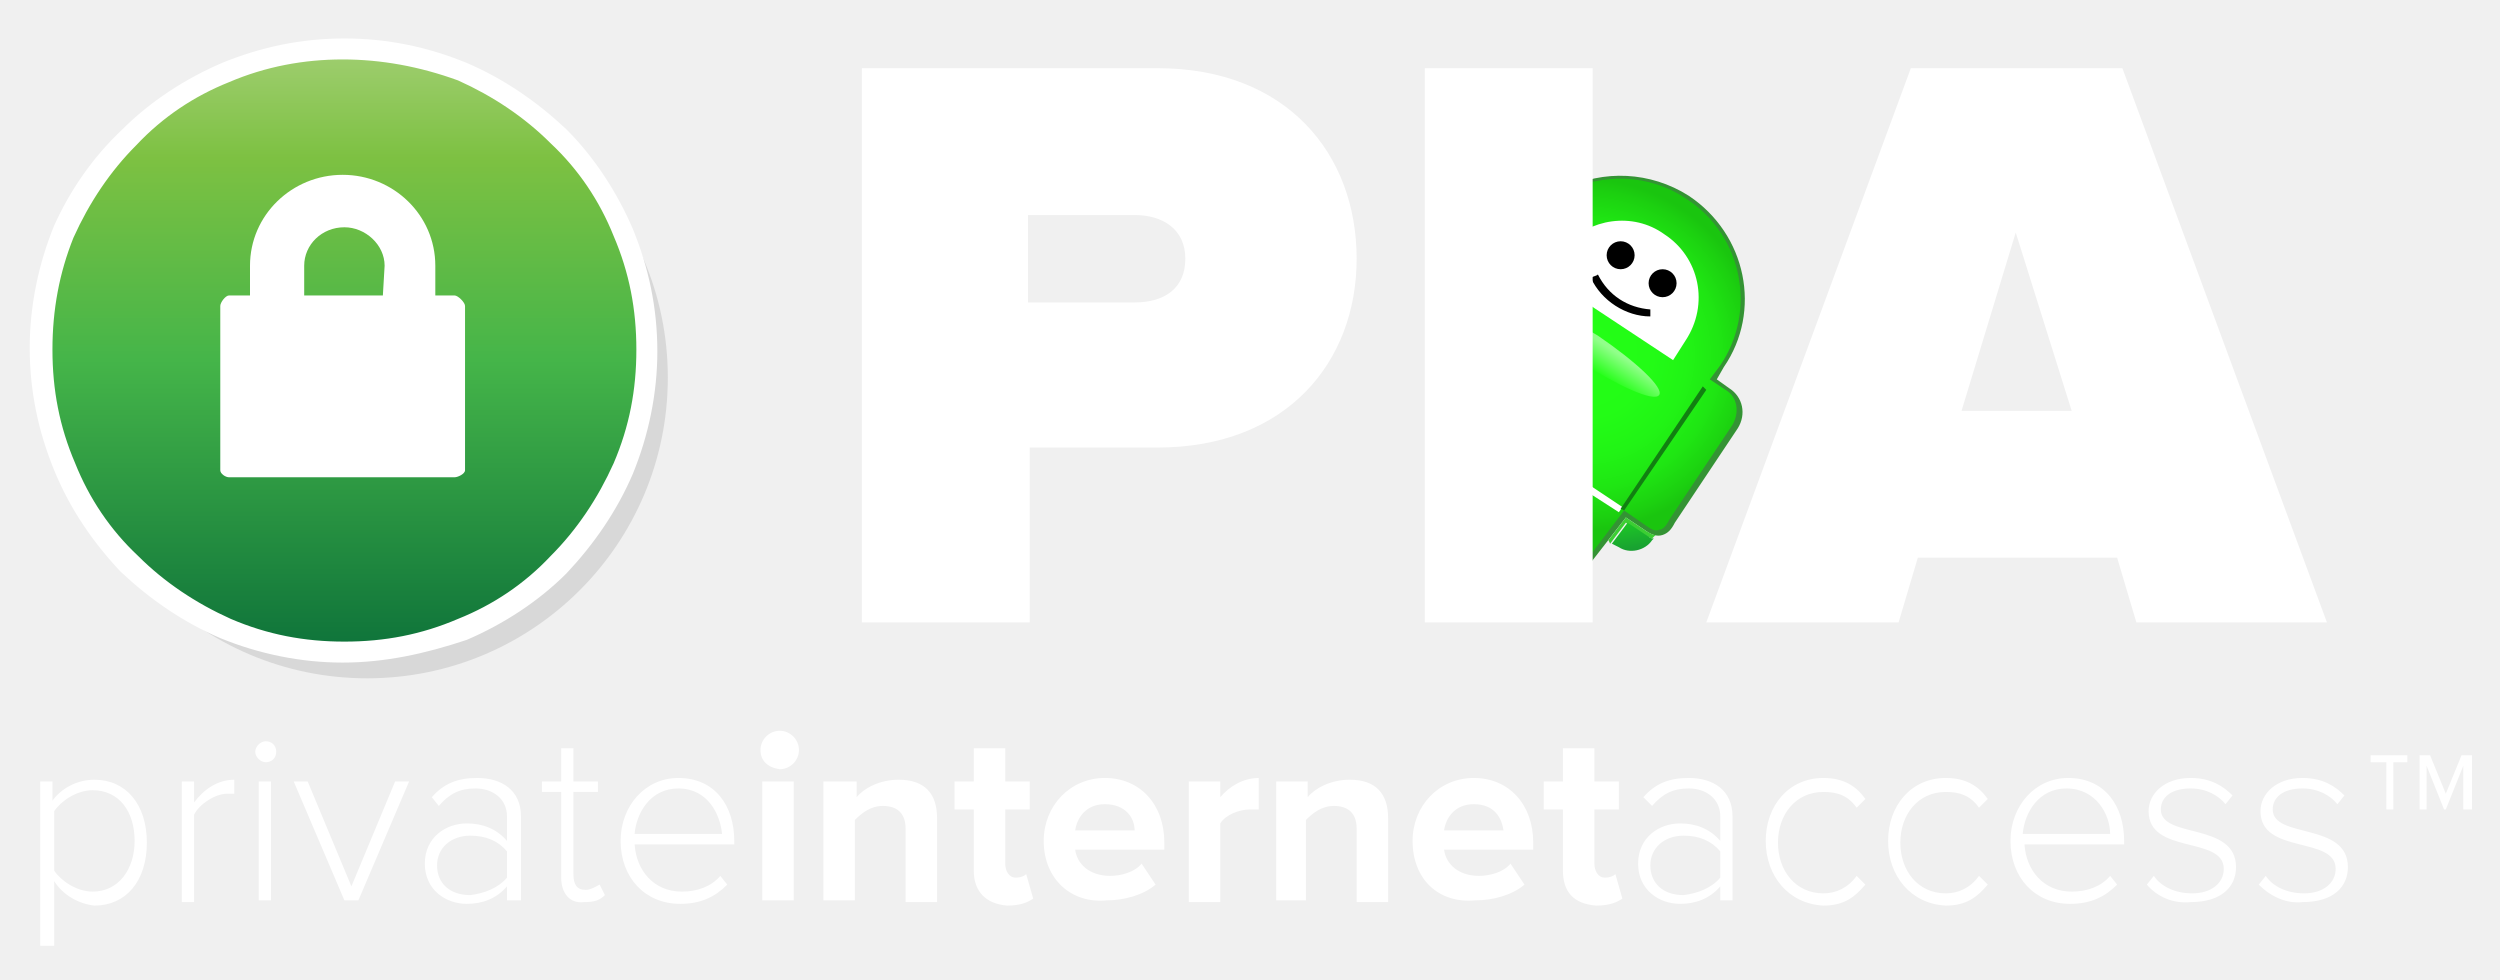
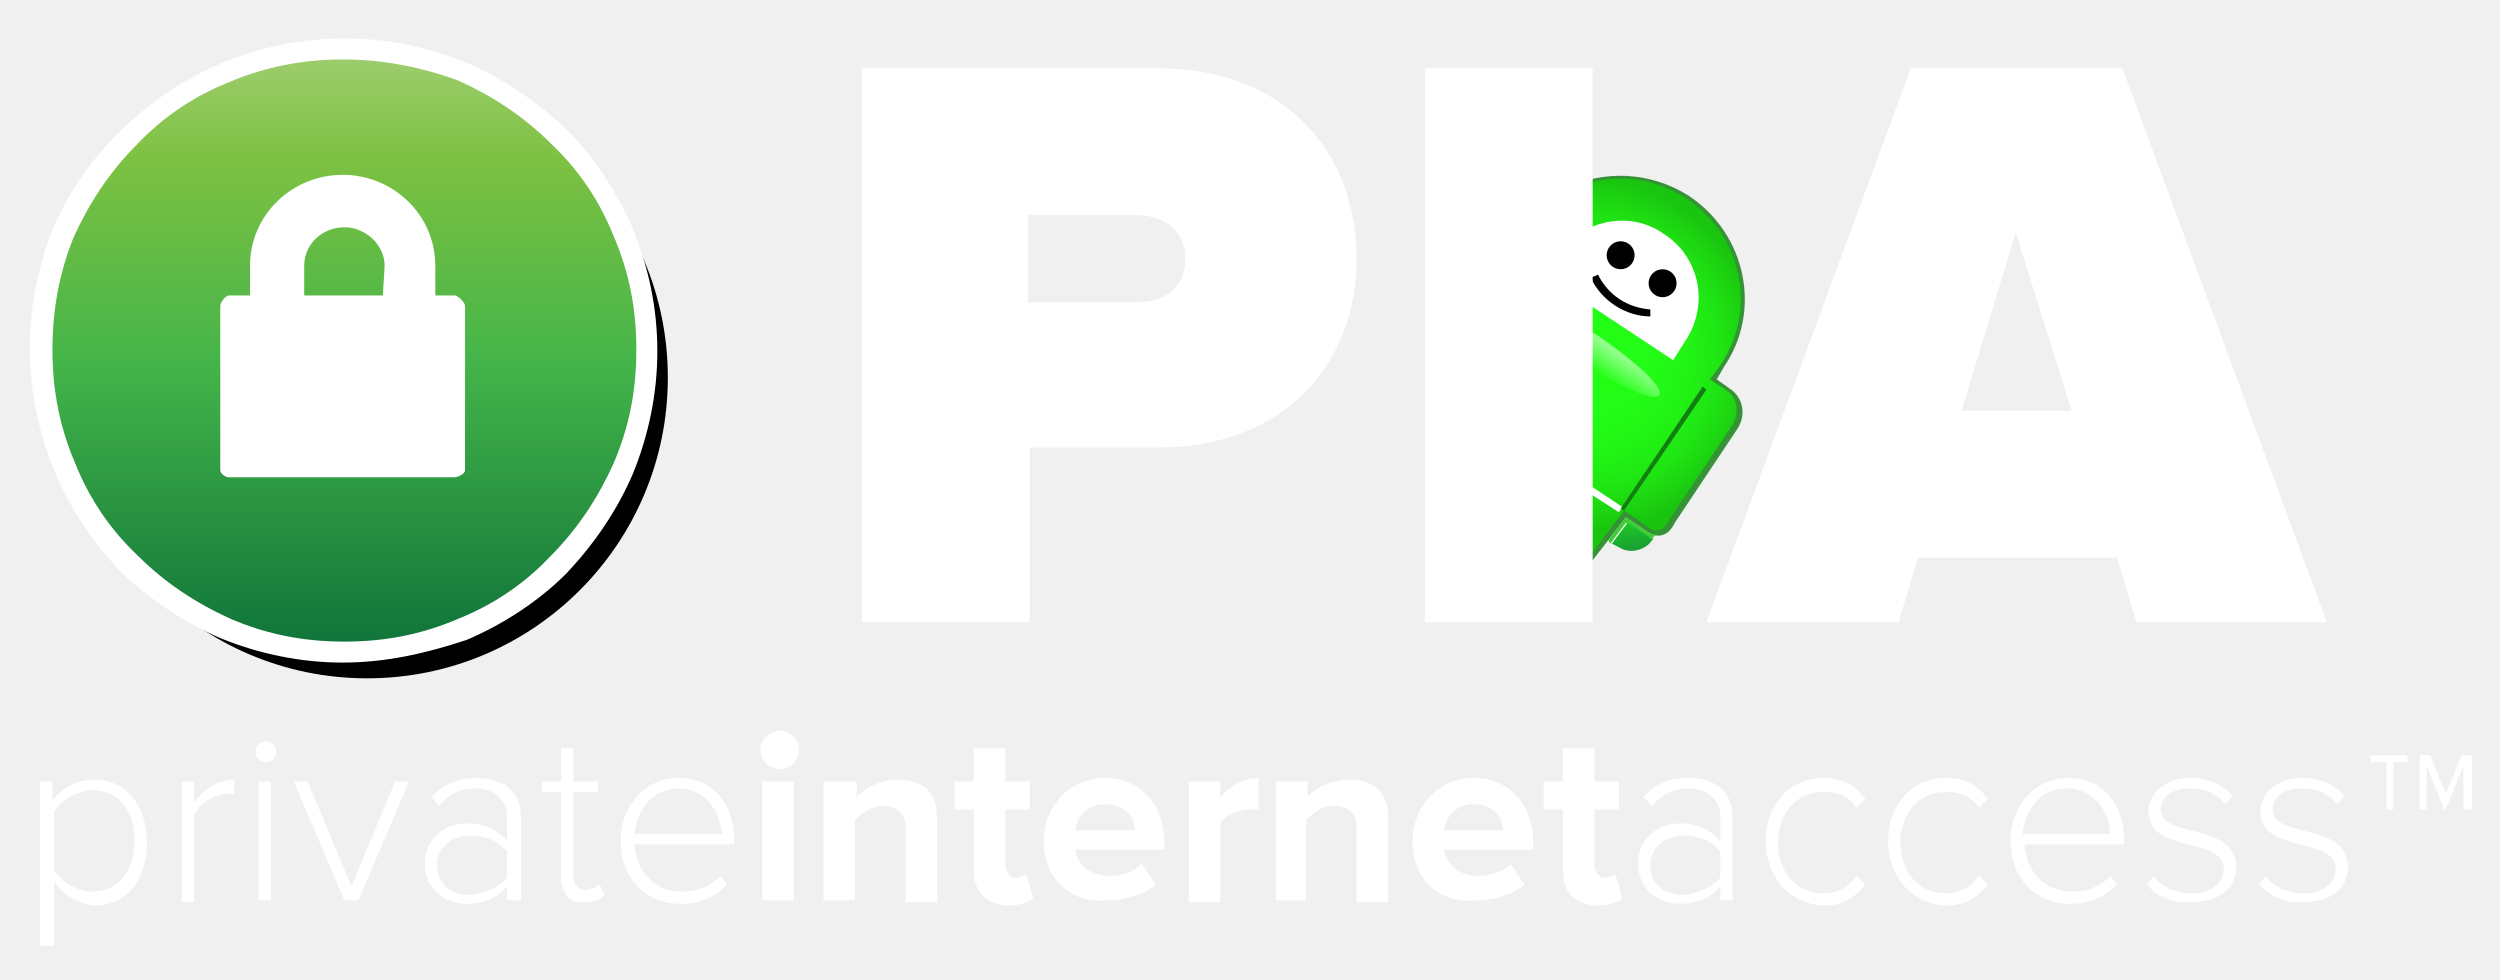
- <svg xmlns="http://www.w3.org/2000/svg" version="1.1" id="Layer_1" x="0" y="0" viewBox="-568 373 143 56" xml:space="preserve">
+ <svg xmlns="http://www.w3.org/2000/svg" version="1.1" id="Layer_1" x="0" y="0" viewBox="-568 373 143 56" style="enable-background:new -568 373 143 56" xml:space="preserve">
  <style>.st2{fill:#fff}</style>
-   <path d="M-478.5 383.8c2.2-1.1 4.9-1 7.1.4 3.3 2.2 4.2 6.6 2 9.8l-.4.7.7.5c.8.5 1 1.5.5 2.3l-3.6 5.4c-.2.4-.4.6-.7.7-.3.1-.6 0-.9-.2l-1.2-.8-2.1 2.7c-.1.1-.2.2-.4.3s-.5.1-.8-.1l-.2-.1v-21.6z" fill="#349334" />
+   <path d="M-478.5 383.8c2.2-1.1 4.9-1 7.1.4 3.3 2.2 4.2 6.6 2 9.8l-.4.7.7.5c.8.5 1 1.5.5 2.3l-3.6 5.4c-.2.4-.4.6-.7.7-.3.1-.6 0-.9-.2l-1.2-.8-2.1 2.7c-.1.1-.2.2-.4.3s-.5.1-.8-.1l-.2-.1v-21.6z" style="fill:#349334" />
  <radialGradient id="SVGID_1_" cx="-1700.474" cy="1202.43" r="10.042" gradientTransform="rotate(-146.356 -1211.227 612.9565)" gradientUnits="userSpaceOnUse">
-     <stop offset="0" stop-color="#23ff16" />
-     <stop offset=".36" stop-color="#23fc16" />
-     <stop offset=".581" stop-color="#21f415" />
-     <stop offset=".764" stop-color="#1fe613" />
-     <stop offset=".925" stop-color="#1cd110" />
-     <stop offset="1" stop-color="#1ac50f" />
+     <stop offset="0" style="stop-color:#23ff16" />
+     <stop offset=".36" style="stop-color:#23fc16" />
+     <stop offset=".581" style="stop-color:#21f415" />
+     <stop offset=".764" style="stop-color:#1fe613" />
+     <stop offset=".925" style="stop-color:#1cd110" />
+     <stop offset="1" style="stop-color:#1ac50f" />
  </radialGradient>
-   <path d="M-478.5 384c2.1-1.1 4.8-1.1 7 .4 3.2 2.1 4 6.4 1.9 9.5l-.6.8.9.6c.7.4.8 1.3.4 2l-3.6 5.4c-.2.4-.4.6-.6.6-.2.1-.4 0-.7-.2l-1.3-.9-2.2 2.9c0 .1-.1.2-.3.3-.2.1-.3.1-.6-.1l-.3-.2V384z" fill="url(#SVGID_1_)" />
+   <path d="M-478.5 384c2.1-1.1 4.8-1.1 7 .4 3.2 2.1 4 6.4 1.9 9.5l-.6.8.9.6c.7.4.8 1.3.4 2l-3.6 5.4c-.2.4-.4.6-.6.6-.2.1-.4 0-.7-.2l-1.3-.9-2.2 2.9c0 .1-.1.2-.3.3-.2.1-.3.1-.6-.1l-.3-.2V384z" style="fill:url(#SVGID_1_)" />
  <path class="st2" d="M-478.5 399.8l3.3 2.2-.2.3-3.1-2z" />
-   <path fill="#118011" d="M-475.1 402.2l4.7-6.9-.2-.2-4.7 7z" />
+   <path style="fill:#118011" d="M-475.1 402.2l4.7-6.9-.2-.2-4.7 7z" />
  <linearGradient id="SVGID_2_" gradientUnits="userSpaceOnUse" x1="-1701.822" y1="1201.919" x2="-1701.822" y2="1203.517" gradientTransform="rotate(-146.356 -1211.227 612.9565)">
-     <stop offset="0" stop-color="#23ff16" />
-     <stop offset="1" stop-color="#91ff8a" />
+     <stop offset="0" style="stop-color:#23ff16" />
+     <stop offset="1" style="stop-color:#91ff8a" />
  </linearGradient>
-   <path d="M-478.5 391.1c.6.3 1.2.7 1.9 1.1 2.2 1.5 3.8 3 3.5 3.4-.3.4-2.3-.5-4.5-1.9l-.9-.6v-2z" fill="url(#SVGID_2_)" />
+   <path d="M-478.5 391.1c.6.3 1.2.7 1.9 1.1 2.2 1.5 3.8 3 3.5 3.4-.3.4-2.3-.5-4.5-1.9l-.9-.6v-2z" style="fill:url(#SVGID_2_)" />
  <path class="st2" d="M-478.5 387.1c1.4-1.6 3.9-2 5.7-.7 2 1.3 2.6 4 1.2 6.1l-.7 1.1-6.2-4.1v-2.4z" />
  <circle cx="-472.9" cy="389.2" r=".8" />
  <circle cx="-475.3" cy="387.6" r=".8" />
  <path class="st2" d="M-478.5 395.2l1.2.8-1.2 1.8zM-478.5 393.8c.2 0 .5.1.7.2.6.4.8 1.1.5 1.7l-.3-.2c.1-.5 0-1-.4-1.2-.2-.1-.3-.2-.5-.2v-.3z" />
-   <path d="M-475 402.6l1.2.8c.2.1.3.2.5.2l-.2.2c-.1 0-.2-.1-.3-.1l-1.2-.8-.9 1.2-.1-.2 1-1.3z" fill="#3cce33" />
+   <path d="M-475 402.6l1.2.8c.2.1.3.2.5.2l-.2.2c-.1 0-.2-.1-.3-.1l-1.2-.8-.9 1.2-.1-.2 1-1.3z" style="fill:#3cce33" />
  <linearGradient id="SVGID_3_" gradientUnits="userSpaceOnUse" x1="-1706.468" y1="1197.53" x2="-1709.168" y2="1194.535" gradientTransform="rotate(-146.356 -1211.227 612.9565)">
-     <stop offset="0" stop-color="#23ff16" />
-     <stop offset="1" stop-color="#189a33" />
+     <stop offset="0" style="stop-color:#23ff16" />
+     <stop offset="1" style="stop-color:#189a33" />
  </linearGradient>
-   <path d="M-473.7 403.7c.1.1.2.1.3.1l-.1.1c-.4.6-1.3.8-1.9.4l-.4-.2.9-1.2 1.2.8z" fill="url(#SVGID_3_)" />
+   <path d="M-473.7 403.7c.1.1.2.1.3.1l-.1.1c-.4.6-1.3.8-1.9.4l-.4-.2.9-1.2 1.2.8z" style="fill:url(#SVGID_3_)" />
  <path d="M-473.6 391.1c-1.4 0-2.8-.9-3.4-2.2.1-.1.3-.1.4-.2.6 1.2 1.7 1.9 3 2v.4z" />
  <path class="st2" d="M-518.7 408.6v-31.7h16.9c7.4 0 11.4 4.9 11.4 10.9 0 5.9-4 10.8-11.4 10.8h-7.3v10h-9.6zm18.5-20.8c0-1.7-1.3-2.5-2.9-2.5h-6.1v5h6.1c1.7 0 2.9-.8 2.9-2.5zM-486.5 408.6v-31.7h9.6v31.7h-9.6zM-445.8 408.6l-1.1-3.7h-11.4l-1.1 3.7h-11l11.7-31.7h12.1l11.7 31.7h-10.9zm-6.9-22.3l-3.1 10.2h6.3l-3.2-10.2z" />
  <g>
-     <circle cx="-547" cy="394.6" r="17.2" opacity=".1" />
+     <circle cx="-547" cy="394.6" r="17.2" />
    <linearGradient id="SVGID_4_" gradientUnits="userSpaceOnUse" x1="-548.4" y1="428.261" x2="-548.4" y2="393.764" gradientTransform="matrix(1 0 0 -1 0 804)">
-       <stop offset="0" stop-color="#a0ce71" />
-       <stop offset=".183" stop-color="#7dc142" />
-       <stop offset=".517" stop-color="#45b549" />
-       <stop offset="1" stop-color="#0e733a" />
+       <stop offset="0" style="stop-color:#a0ce71" />
+       <stop offset=".183" style="stop-color:#7dc142" />
+       <stop offset=".517" style="stop-color:#45b549" />
+       <stop offset="1" style="stop-color:#0e733a" />
    </linearGradient>
-     <circle cx="-548.4" cy="393" r="17.2" fill="url(#SVGID_4_)" />
+     <circle cx="-548.4" cy="393" r="17.2" style="fill:url(#SVGID_4_)" />
    <path class="st2" d="M-548.4 410.9c-2.4 0-4.8-.5-7-1.4-2.1-.9-4-2.2-5.7-3.8-1.6-1.7-2.9-3.6-3.8-5.8-.9-2.2-1.4-4.5-1.4-7 0-2.4.5-4.8 1.4-7 .9-2 2.2-3.9 3.9-5.5 1.6-1.6 3.6-2.9 5.7-3.8 2.2-.9 4.5-1.4 7-1.4s4.8.5 7 1.4c2.1.9 4 2.2 5.7 3.8 1.6 1.6 2.9 3.6 3.8 5.7.9 2.2 1.4 4.5 1.4 7 0 2.4-.5 4.8-1.4 7-.9 2.1-2.2 4-3.8 5.7-1.6 1.6-3.6 2.9-5.7 3.8-2.4.8-4.7 1.3-7.1 1.3zm0-34.5c-2.2 0-4.4.4-6.5 1.3-2 .8-3.8 2-5.3 3.6-1.5 1.5-2.7 3.3-3.6 5.3-.8 2-1.2 4.1-1.2 6.4s.4 4.4 1.3 6.5c.8 2 2 3.8 3.6 5.3 1.5 1.5 3.3 2.7 5.3 3.6 2.1.9 4.2 1.3 6.5 1.3s4.4-.4 6.5-1.3c2-.8 3.8-2 5.3-3.6 1.5-1.5 2.7-3.3 3.6-5.3.9-2.1 1.3-4.2 1.3-6.5s-.4-4.4-1.3-6.5c-.8-2-2-3.8-3.6-5.3-1.5-1.5-3.3-2.7-5.3-3.6-2.2-.8-4.4-1.2-6.6-1.2z" />
    <path class="st2" d="M-542 389.9h-1.1v-1.7c0-2.9-2.4-5.2-5.3-5.2s-5.3 2.3-5.3 5.2v1.7h-1.2c-.2 0-.5.4-.5.6v9.4c0 .2.3.4.5.4h12.9c.2 0 .6-.2.6-.4v-9.4c0-.2-.4-.6-.6-.6zm-4.1 0h-4.5v-1.7c0-1.2 1-2.2 2.3-2.2 1.2 0 2.3 1 2.3 2.2l-.1 1.7z" />
  </g>
  <g>
    <path class="st2" d="M-564.9 423.4v3.7h-.8v-9.4h.7v1.1c.5-.7 1.4-1.2 2.4-1.2 1.8 0 3 1.4 3 3.6s-1.2 3.6-3 3.6c-.9-.1-1.8-.6-2.3-1.4zm4.6-2.3c0-1.7-.9-2.9-2.4-2.9-.9 0-1.8.6-2.2 1.2v3.4c.4.6 1.3 1.2 2.2 1.2 1.5 0 2.4-1.3 2.4-2.9zM-557.6 424.5v-6.8h.7v1.2c.6-.8 1.4-1.3 2.3-1.3v.8h-.4c-.7 0-1.6.6-1.9 1.2v5h-.7v-.1zM-553.4 416c0-.3.3-.6.6-.6s.6.2.6.6-.3.6-.6.6-.6-.3-.6-.6zm.2 8.5v-6.8h.7v6.8h-.7zM-548.3 424.5l-2.9-6.8h.8l2.5 6 2.5-6h.8l-2.9 6.8h-.8zM-539 424.5v-.8c-.6.7-1.4 1-2.3 1-1.2 0-2.4-.8-2.4-2.3s1.2-2.3 2.4-2.3c.9 0 1.7.3 2.3 1v-1.4c0-1-.8-1.6-1.8-1.6-.9 0-1.5.3-2.1 1l-.4-.5c.7-.8 1.5-1.1 2.6-1.1 1.4 0 2.5.7 2.5 2.2v4.8h-.8zm0-1.3v-1.5c-.5-.6-1.2-.9-2.1-.9-1.1 0-1.9.7-1.9 1.7s.7 1.7 1.9 1.7c.8-.1 1.6-.4 2.1-1zM-535.9 423.2v-4.9h-1.1v-.6h1.1v-1.9h.7v1.9h1.4v.6h-1.4v4.7c0 .6.2.9.7.9.3 0 .6-.2.8-.3l.3.6c-.3.3-.6.4-1.2.4-.8.1-1.3-.5-1.3-1.4zM-532.5 421.1c0-2 1.4-3.6 3.3-3.6 2.1 0 3.2 1.6 3.2 3.6v.2h-5.7c.1 1.5 1.1 2.7 2.7 2.7.9 0 1.7-.3 2.2-.9l.4.5c-.7.7-1.5 1.1-2.7 1.1-2 0-3.4-1.5-3.4-3.6zm3.3-3c-1.6 0-2.4 1.4-2.5 2.6h5c-.1-1.1-.8-2.6-2.5-2.6zM-524.5 415.9c0-.6.5-1.1 1.1-1.1.6 0 1.1.5 1.1 1.1s-.5 1.1-1.1 1.1c-.7-.1-1.1-.5-1.1-1.1zm.1 8.6v-6.8h1.8v6.8h-1.8zM-516.2 424.5v-4.1c0-.9-.5-1.3-1.3-1.3-.7 0-1.2.4-1.6.8v4.6h-1.8v-6.8h1.9v.9c.4-.5 1.3-1 2.4-1 1.5 0 2.2.8 2.2 2.2v4.8h-1.8v-.1zM-512.3 422.8v-3.5h-1.1v-1.6h1.1v-1.9h1.8v1.9h1.4v1.6h-1.4v3.1c0 .4.2.8.6.8.3 0 .5-.1.6-.2l.4 1.4c-.3.2-.7.4-1.5.4-1.2-.1-1.9-.8-1.9-2zM-508.3 421.1c0-2 1.5-3.6 3.5-3.6s3.4 1.5 3.4 3.7v.4h-5.1c.1.8.8 1.5 2 1.5.6 0 1.4-.2 1.8-.7l.8 1.2c-.7.6-1.8.9-2.8.9-2 .2-3.6-1.2-3.6-3.4zm3.5-2.1c-1.1 0-1.6.8-1.7 1.5h3.4c0-.7-.5-1.5-1.7-1.5zM-500 424.5v-6.8h1.8v.9c.5-.6 1.3-1.1 2.2-1.1v1.8h-.5c-.6 0-1.4.3-1.7.8v4.5h-1.8v-.1zM-490.4 424.5v-4.1c0-.9-.5-1.3-1.3-1.3-.7 0-1.2.4-1.6.8v4.6h-1.7v-6.8h1.8v.9c.4-.5 1.3-1 2.4-1 1.5 0 2.2.8 2.2 2.2v4.8h-1.8v-.1zM-487.2 421.1c0-2 1.5-3.6 3.5-3.6s3.4 1.5 3.4 3.7v.4h-5.1c.1.8.8 1.5 2 1.5.6 0 1.4-.2 1.8-.7l.8 1.2c-.7.6-1.8.9-2.8.9-2.1.2-3.6-1.2-3.6-3.4zm3.5-2.1c-1.1 0-1.6.8-1.7 1.5h3.4c-.1-.7-.5-1.5-1.7-1.5zM-478.6 422.8v-3.5h-1.1v-1.6h1.1v-1.9h1.8v1.9h1.4v1.6h-1.4v3.1c0 .4.2.8.6.8.3 0 .5-.1.6-.2l.4 1.4c-.3.2-.7.4-1.5.4-1.3-.1-1.9-.8-1.9-2zM-469.6 424.5v-.8c-.6.7-1.4 1-2.3 1-1.2 0-2.4-.8-2.4-2.3s1.2-2.3 2.4-2.3c.9 0 1.7.3 2.3 1v-1.4c0-1-.8-1.6-1.8-1.6-.9 0-1.5.3-2.1 1l-.5-.5c.7-.8 1.5-1.1 2.6-1.1 1.4 0 2.5.7 2.5 2.2v4.8h-.7zm0-1.3v-1.5c-.5-.6-1.2-.9-2.1-.9-1.1 0-1.9.7-1.9 1.7s.7 1.7 1.9 1.7c.8-.1 1.6-.4 2.1-1zM-467 421.1c0-2 1.3-3.6 3.3-3.6 1.2 0 1.9.5 2.4 1.2l-.5.5c-.5-.7-1.1-.9-1.9-.9-1.6 0-2.6 1.3-2.6 2.9 0 1.6 1 2.9 2.6 2.9.7 0 1.4-.3 1.9-1l.5.5c-.6.7-1.2 1.2-2.4 1.2-2-.1-3.3-1.7-3.3-3.7zM-460 421.1c0-2 1.3-3.6 3.3-3.6 1.2 0 1.9.5 2.4 1.2l-.5.5c-.5-.7-1.1-.9-1.9-.9-1.6 0-2.6 1.3-2.6 2.9 0 1.6 1 2.9 2.6 2.9.7 0 1.4-.3 1.9-1l.5.5c-.6.7-1.2 1.2-2.4 1.2-2-.1-3.3-1.7-3.3-3.7zM-453 421.1c0-2 1.4-3.6 3.3-3.6 2.1 0 3.2 1.6 3.2 3.6v.2h-5.7c.1 1.5 1.1 2.7 2.7 2.7.9 0 1.7-.3 2.2-.9l.4.5c-.7.7-1.5 1.1-2.7 1.1-2 0-3.4-1.5-3.4-3.6zm3.2-3c-1.6 0-2.4 1.4-2.5 2.6h5c0-1.1-.8-2.6-2.5-2.6zM-445.2 423.6l.4-.5c.4.6 1.2 1 2.2 1 1.1 0 1.8-.6 1.8-1.4 0-1.9-4.3-.8-4.3-3.3 0-1 .9-1.9 2.4-1.9 1.2 0 1.9.5 2.4 1l-.4.5c-.4-.5-1.1-.9-2-.9-1.1 0-1.7.5-1.7 1.2 0 1.7 4.3.7 4.3 3.3 0 1.1-.8 2-2.6 2-1 .1-1.9-.3-2.5-1zM-438.8 423.6l.4-.5c.4.6 1.2 1 2.2 1 1.1 0 1.8-.6 1.8-1.4 0-1.9-4.3-.8-4.3-3.3 0-1 .9-1.9 2.4-1.9 1.2 0 1.9.5 2.4 1l-.4.5c-.4-.5-1.1-.9-2-.9-1.1 0-1.7.5-1.7 1.2 0 1.7 4.3.7 4.3 3.3 0 1.1-.8 2-2.6 2-.9.1-1.8-.3-2.5-1z" />
    <g>
      <path class="st2" d="M-431.1 416.6v2.7h-.4v-2.7h-.9v-.4h2.1v.4h-.8zm4 2.7v-2.5l-1 2.5h-.1l-1-2.5v2.5h-.4v-3.1h.6l.9 2.2.9-2.2h.6v3.1h-.5z" />
    </g>
  </g>
</svg>
